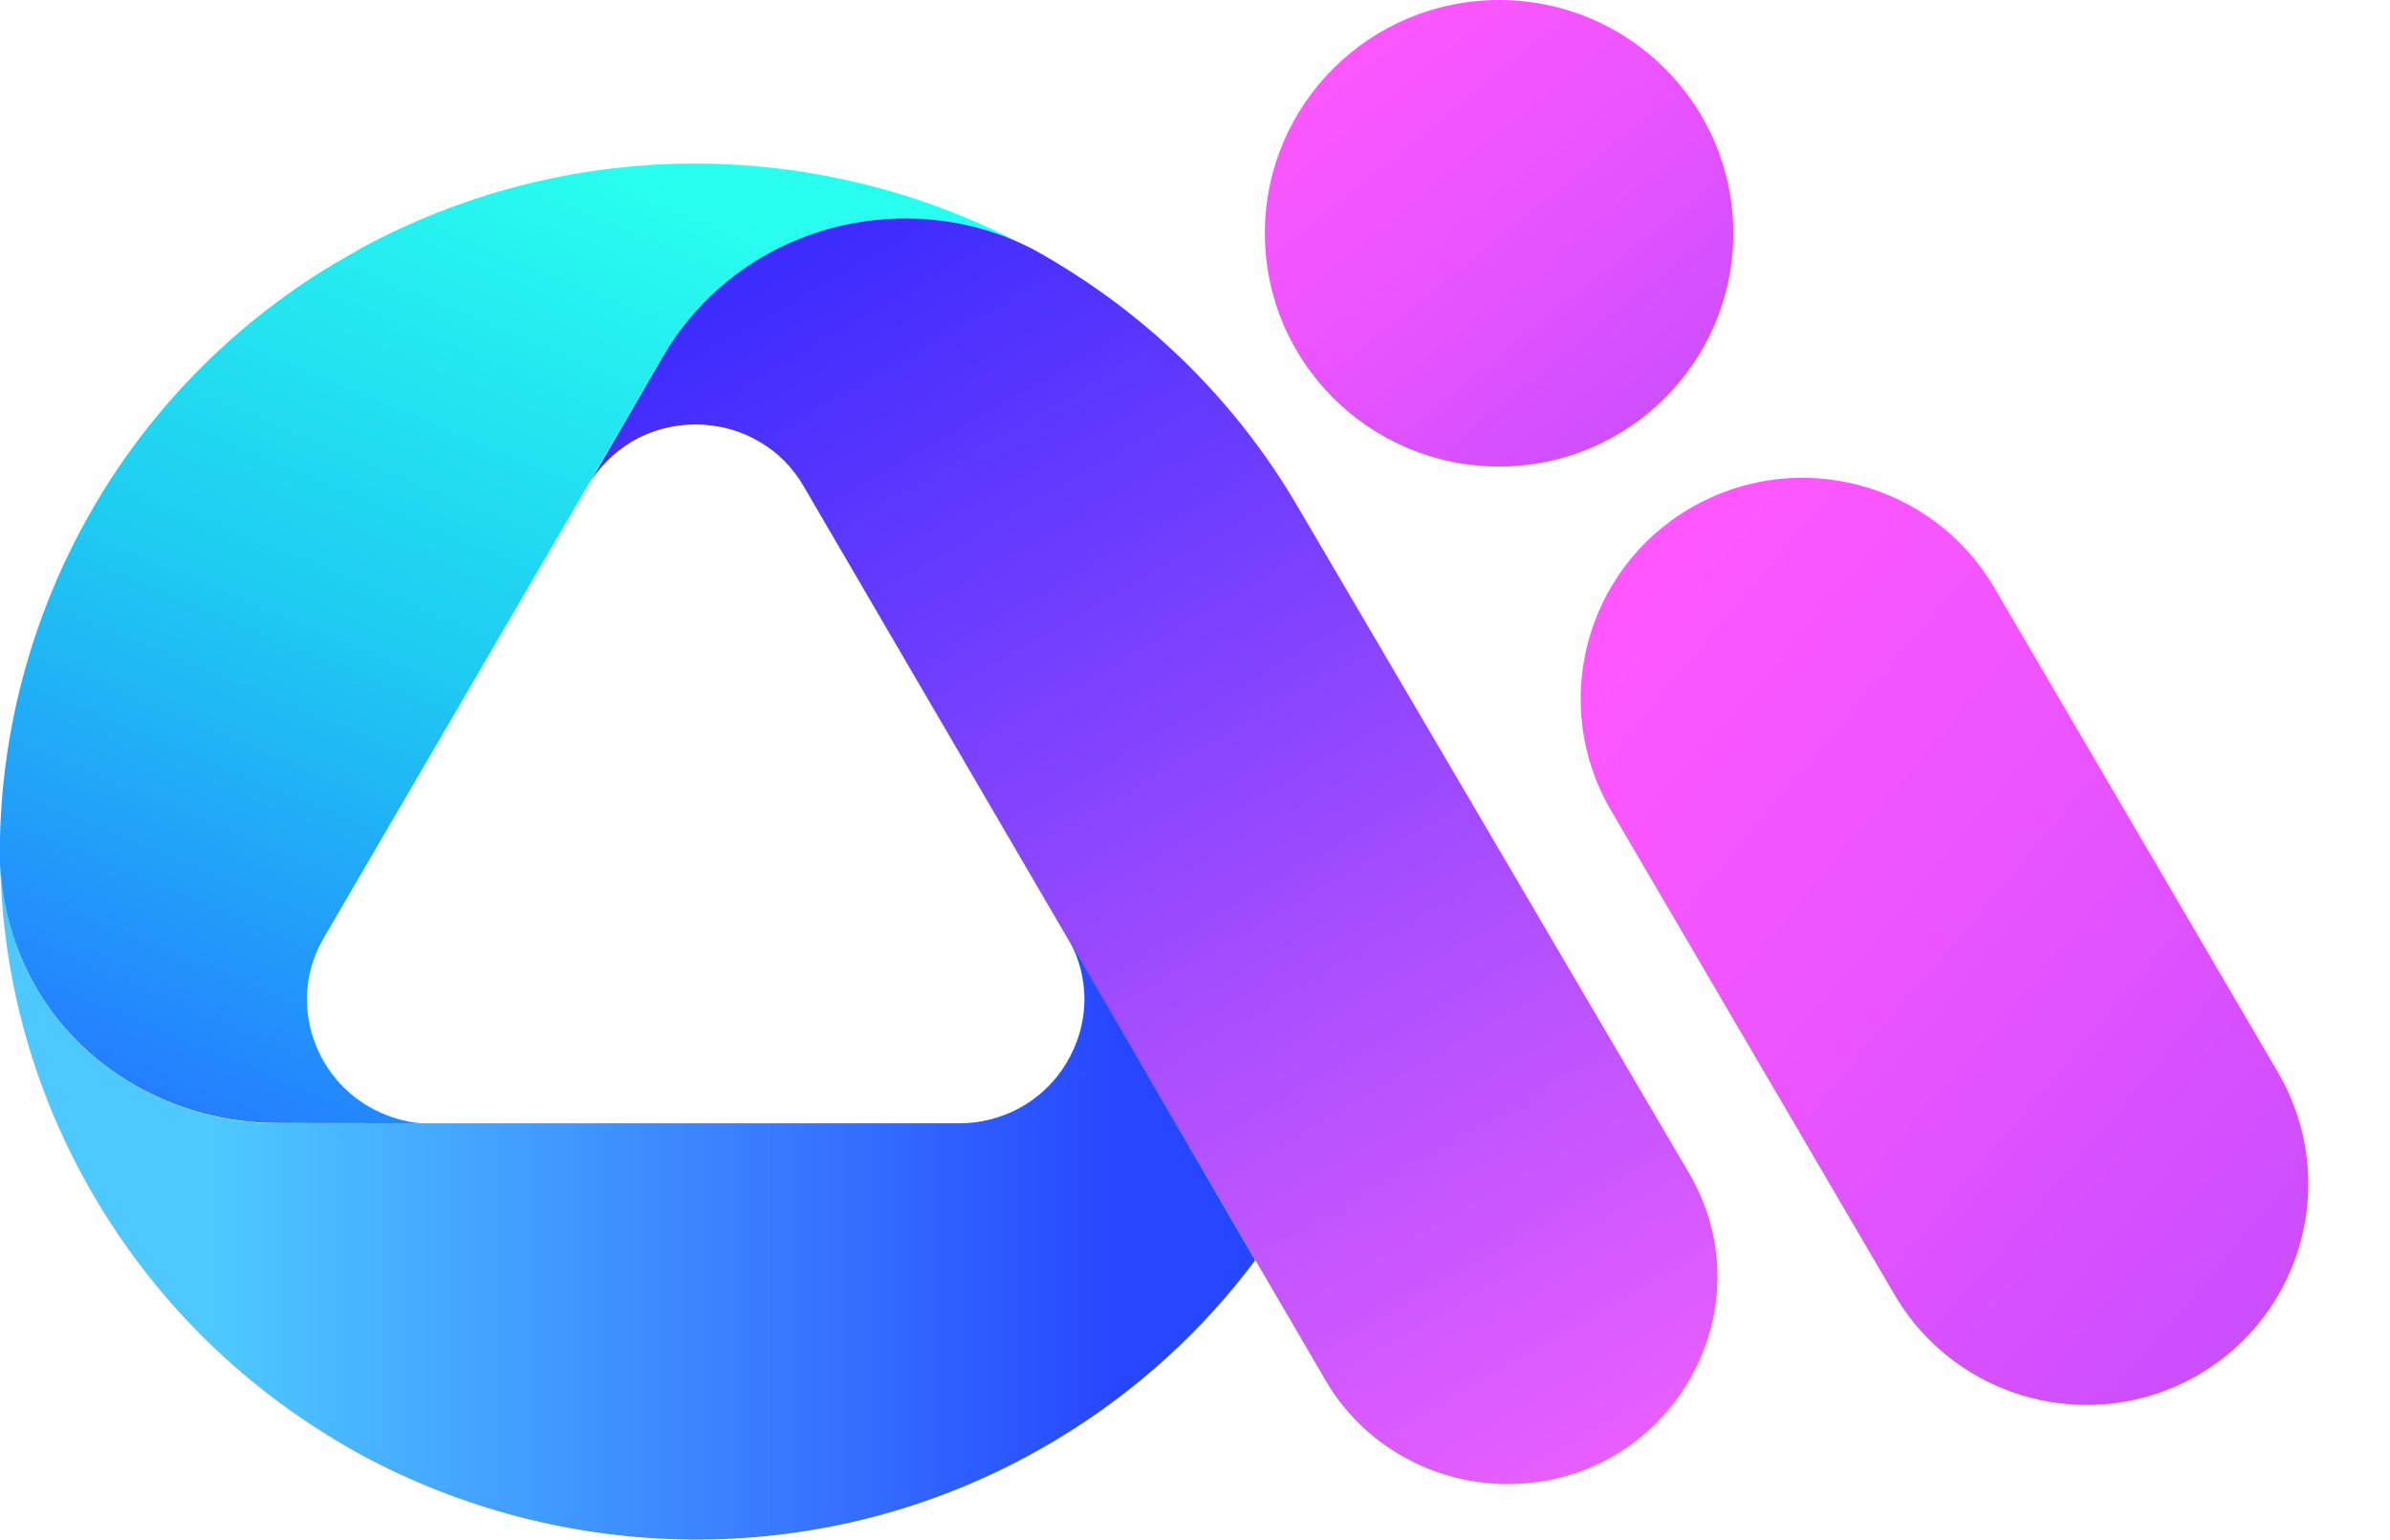
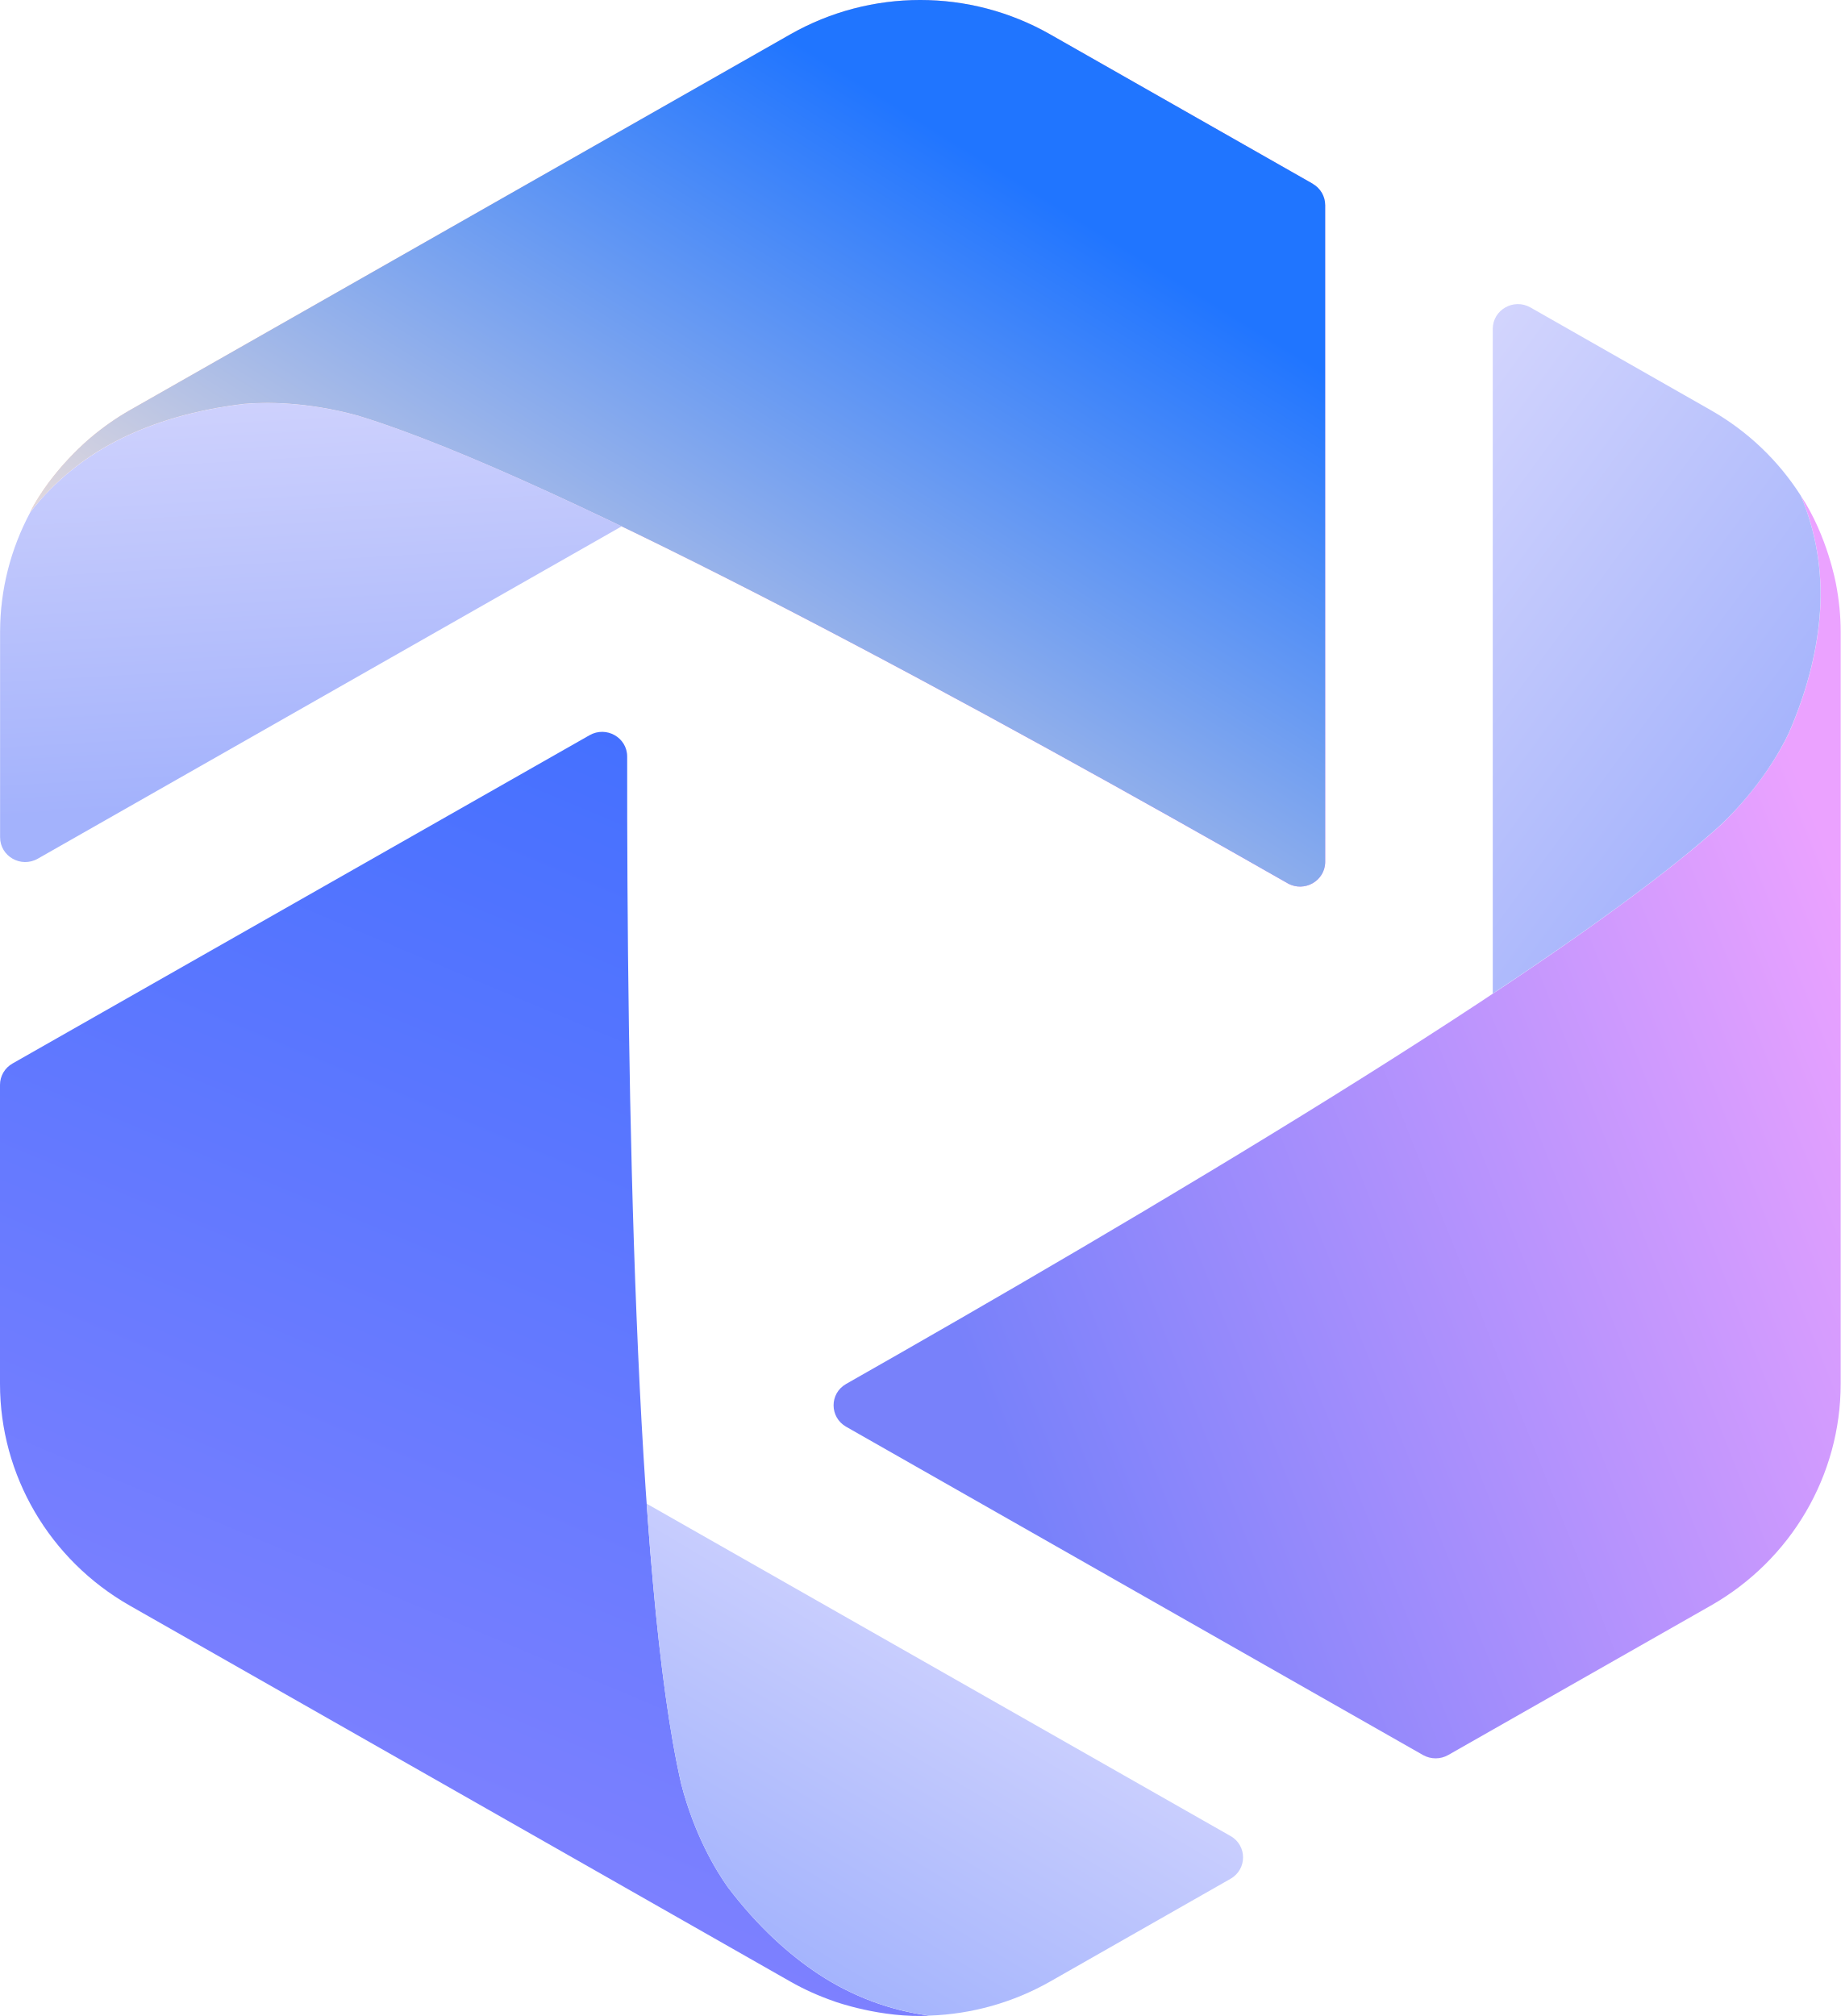
- <svg xmlns="http://www.w3.org/2000/svg" width="301.104" height="194" viewBox="0 0 301.104 194" fill="none">
+ <svg xmlns="http://www.w3.org/2000/svg" viewBox="0 0 63 69" width="63" height="69" fill="none" customFrame="#000000">
  <defs>
-     <linearGradient x1="11.229" y1="187.362" x2="108.677" y2="-46.347" id="paint_linear_77_13_0" gradientUnits="userSpaceOnUse">
-       <stop offset="0.19" stop-color="#247EFF" />
-       <stop offset="0.448" stop-color="#1ECCF1" />
-       <stop offset="0.71" stop-color="#28FFEF" />
+     <linearGradient id="paint_linear_83" x1="63" x2="31.507" y1="30.084" y2="42.614" gradientUnits="userSpaceOnUse">
+       <stop stop-color="rgb(235,162,255)" offset="0" stop-opacity="1" />
+       <stop stop-color="rgb(120,129,250)" offset="1" stop-opacity="1" />
    </linearGradient>
-     <linearGradient x1="98.864" y1="28.688" x2="201.017" y2="205.126" id="paint_linear_77_14_0" gradientUnits="userSpaceOnUse">
-       <stop offset="0.02" stop-color="#3D2CFE" />
-       <stop offset="0.29" stop-color="#703EFF" />
-       <stop offset="0.595" stop-color="#B050FF" />
-       <stop offset="0.971" stop-color="#F261FF" />
+     <linearGradient id="paint_linear_84" x1="51.003" x2="69.791" y1="1.795" y2="15.685" gradientUnits="userSpaceOnUse">
+       <stop stop-color="rgb(225,223,253)" offset="0" stop-opacity="1" />
+       <stop stop-color="rgb(163,178,252)" offset="1" stop-opacity="1" />
    </linearGradient>
-     <linearGradient x1="141.369" y1="151.482" x2="7.256" y2="151.482" id="paint_linear_77_15_0" gradientUnits="userSpaceOnUse">
-       <stop stop-color="#2646FF" />
-       <stop offset="0.3" stop-color="#3776FF" />
-       <stop offset="0.85" stop-color="#4DC9FF" />
+     <linearGradient id="paint_linear_85" x1="10.894" x2="35.184" y1="4.726" y2="35.728" gradientUnits="userSpaceOnUse">
+       <stop stop-color="rgb(255,216,186)" offset="0" stop-opacity="1" />
+       <stop stop-color="rgb(233,132,252)" offset="1" stop-opacity="1" />
    </linearGradient>
-     <linearGradient x1="199.395" y1="80.69" x2="303.473" y2="168.381" id="paint_linear_77_16_0" gradientUnits="userSpaceOnUse">
-       <stop stop-color="#FF57FF" />
-       <stop offset="0.36" stop-color="#ED55FF" />
-       <stop offset="1" stop-color="#C34CFF" />
+     <linearGradient id="paint_linear_86" x1="56.05" x2="36.085" y1="19.372" y2="51.43" gradientUnits="userSpaceOnUse">
+       <stop stop-color="rgb(32,117,255)" offset="0" stop-opacity="1" />
+       <stop stop-color="rgb(255,232,216)" offset="0.837" stop-opacity="1" />
    </linearGradient>
-     <linearGradient x1="167.532" y1="3.53" x2="215.64" y2="63.02" id="paint_linear_77_17_0" gradientUnits="userSpaceOnUse">
-       <stop stop-color="#FF57FF" />
-       <stop offset="0.36" stop-color="#ED55FF" />
-       <stop offset="1" stop-color="#C34CFF" />
+     <linearGradient id="paint_linear_87" x1="-0.166" x2="0.998" y1="8.059" y2="27.96" gradientUnits="userSpaceOnUse">
+       <stop stop-color="rgb(225,223,253)" offset="0" stop-opacity="1" />
+       <stop stop-color="rgb(163,178,252)" offset="1" stop-opacity="1" />
+     </linearGradient>
+     <linearGradient id="paint_linear_88" x1="22.224" x2="6.082" y1="24.916" y2="63.384" gradientUnits="userSpaceOnUse">
+       <stop stop-color="rgb(68,112,255)" offset="0" stop-opacity="1" />
+       <stop stop-color="rgb(130,130,255)" offset="0.984" stop-opacity="1" />
+     </linearGradient>
+     <linearGradient id="paint_linear_89" x1="27.324" x2="27.317" y1="67.935" y2="67.993" gradientUnits="userSpaceOnUse">
+       <stop stop-color="rgb(225,223,254)" offset="0" stop-opacity="1" />
+       <stop stop-color="rgb(163,179,253)" offset="1" stop-opacity="1" />
+     </linearGradient>
+     <linearGradient id="paint_linear_90" x1="32.635" x2="22.838" y1="48.52" y2="64.96" gradientUnits="userSpaceOnUse">
+       <stop stop-color="rgb(225,223,254)" offset="0" stop-opacity="1" />
+       <stop stop-color="rgb(163,179,253)" offset="1" stop-opacity="1" />
    </linearGradient>
  </defs>
-   <path id="path" d="M34.71 141.49C22.13 141.41 10.22 134.76 4.2 123.83C1.77 119.39 0.28 114.37 0 109.03C0 107.89 0 106.7 0 105.56C0.65 76.98 15.58 49.24 41.92 33.34C42.54 32.97 45.06 31.55 45.67 31.18C72.76 16.58 104.42 17.56 129.78 31.3C115.39 24.04 97.99 27.59 87.6 39.29C86.08 41.01 84.72 42.84 83.52 44.92L40.77 118.2C39.33 120.69 38.67 123.3 38.67 125.87C38.67 131.7 41.96 137.17 47.2 139.82C48.97 140.72 50.95 141.37 53.1 141.53L34.71 141.49Z" fill="url(#paint_linear_77_13_0)" fill-opacity="1" fill-rule="nonzero" />
-   <path id="path" d="M189.93 186.99C210.3 186.99 222.99 165.18 212.77 147.76L163.54 63.92C155.88 50.79 145.24 40.39 133 33.05C132 32.43 130.97 31.86 129.94 31.29C115.56 24.03 98.03 27.54 87.64 39.25C86.12 40.96 84.76 42.79 83.56 44.87L74.04 61.27C75.44 58.86 77.34 57.03 79.48 55.72C84.43 52.74 90.82 52.74 95.77 55.72C97.95 56.98 99.85 58.86 101.25 61.27L167.01 173.94C171.71 182.02 180.49 186.99 189.93 186.99Z" fill="url(#paint_linear_77_14_0)" fill-opacity="1" fill-rule="nonzero" />
-   <path id="path" d="M134.52 118.16C135.96 120.65 136.62 123.3 136.62 125.87C136.62 131.7 133.28 137.16 128.05 139.81C125.95 140.87 123.51 141.53 120.87 141.53L34.71 141.53C23.21 141.45 12.28 135.86 5.89 126.56C5.52 126.03 5.02 125.3 4.74 124.77C4.7 124.64 4.28 123.99 4.2 123.87C3.91 123.3 3.58 122.73 3.33 122.16C3.09 121.63 2.84 121.1 2.59 120.53C2.43 120.16 2.1 119.22 1.97 118.81C1.85 118.45 1.52 117.47 1.44 117.1C1.36 116.86 1.31 116.61 1.23 116.37C1.15 116 1.03 115.67 0.94 115.31C0.9 115.06 0.82 114.82 0.78 114.57C0.7 114.2 0.61 113.84 0.57 113.47C0.53 113.23 0.49 112.98 0.45 112.74C0.37 112.33 0.33 111.92 0.28 111.51C0.2 110.9 0.08 109.68 0.04 109.03C0.33 123.18 4.12 137.49 11.79 150.62C19.45 163.75 30.09 174.15 42.34 181.49C43.33 182.1 44.36 182.67 45.39 183.25C70.74 196.99 102.49 198.05 129.57 183.41C130.19 183.04 130.85 182.72 131.47 182.35C132.09 181.98 132.71 181.61 133.33 181.25C143.3 175.21 151.59 167.55 158.14 158.78L134.52 118.16Z" fill="url(#paint_linear_77_15_0)" fill-opacity="1" fill-rule="nonzero" />
-   <path id="矩形 85" d="M202.96 102.11C195.17 88.8 199.67 71.73 213.01 63.99C226.34 56.24 243.47 60.75 251.26 74.06L286.99 135.11C294.78 148.42 290.29 165.49 276.95 173.24C263.62 180.98 246.49 176.47 238.7 163.16L202.96 102.11Z" fill="url(#paint_linear_77_16_0)" fill-opacity="1" fill-rule="evenodd" />
-   <ellipse id="椭圆 7" cx="188.863" cy="29.394" rx="29.51" ry="29.394" fill="url(#paint_linear_77_17_0)" fill-opacity="1" />
+   <g id="组合 280">
+     <path id="矢量 422" d="M49.565 60.069L58.554 54.954C61.306 53.388 63 50.493 63 47.361L63 21.628C63 21.077 62.944 20.533 62.842 20.002C62.842 20.002 62.552 18.343 61.634 16.965C61.634 16.968 61.637 16.974 61.64 16.977C62.168 18.225 62.384 19.586 62.294 20.935C62.215 22.114 61.913 23.512 61.23 25.081C60.934 25.708 60.242 26.933 58.929 28.205C53.624 33.044 38.776 41.793 28.96 47.367C28.386 47.693 28.389 48.505 28.96 48.832L48.706 60.069C48.973 60.219 49.301 60.219 49.565 60.069Z" fill="url(#paint_linear_83)" fill-rule="nonzero" />
+     <path id="矢量 425" d="M58.927 28.203C60.243 26.935 60.931 25.707 61.227 25.08C61.91 23.511 62.212 22.112 62.291 20.933C62.382 19.584 62.165 18.223 61.638 16.975C61.638 16.972 61.638 16.969 61.635 16.966C60.876 15.776 59.83 14.765 58.552 14.037L52.382 10.523C51.808 10.197 51.092 10.604 51.092 11.257L51.092 34.008C54.393 31.818 57.177 29.798 58.927 28.203Z" fill="url(#paint_linear_84)" fill-rule="nonzero" />
+     <path id="矢量 426" d="M44.931 6.289L35.942 1.175C33.19 -0.392 29.802 -0.392 27.05 1.175L4.446 14.038C3.96 14.315 3.511 14.633 3.095 14.986C3.095 14.986 1.779 16.061 1.026 17.534C1.026 17.531 1.032 17.528 1.035 17.523C1.867 16.448 2.954 15.581 4.185 14.986C5.261 14.463 6.639 14.024 8.359 13.821C9.057 13.761 10.481 13.737 12.251 14.226C19.157 16.335 34.265 24.636 44.069 30.23C44.644 30.556 45.356 30.146 45.356 29.496L45.356 7.023C45.356 6.719 45.192 6.439 44.925 6.289L44.931 6.289Z" fill="url(#paint_linear_85)" fill-rule="nonzero" />
+     <path id="矢量 427" d="M44.931 6.289L35.942 1.175C33.19 -0.392 29.802 -0.392 27.05 1.175L4.446 14.038C3.96 14.315 3.511 14.633 3.095 14.986C3.095 14.986 1.779 16.061 1.026 17.534C1.026 17.531 1.032 17.528 1.035 17.523C1.867 16.448 2.954 15.581 4.185 14.986C5.261 14.463 6.639 14.024 8.359 13.821C9.057 13.761 10.481 13.737 12.251 14.226C19.157 16.335 34.265 24.636 44.069 30.23C44.644 30.556 45.356 30.146 45.356 29.496L45.356 7.023C45.356 6.719 45.192 6.439 44.925 6.289L44.931 6.289Z" fill="url(#paint_linear_86)" fill-rule="nonzero" />
+     <path id="矢量 429" d="M12.257 14.229C10.484 13.741 9.063 13.764 8.365 13.825C6.645 14.027 5.267 14.466 4.191 14.989C2.96 15.587 1.873 16.451 1.041 17.526C1.041 17.526 1.038 17.532 1.035 17.535C0.37 18.777 0.003 20.178 0.003 21.632L0.003 28.656C0.003 29.309 0.718 29.716 1.293 29.39L21.279 18.014C17.703 16.292 14.538 14.923 12.26 14.229L12.257 14.229Z" fill="url(#paint_linear_87)" fill-rule="nonzero" />
+     <path id="矢量 430" d="M0 37.131L0 47.363C0 50.495 1.694 53.39 4.446 54.956L27.052 67.822C27.539 68.1 28.043 68.322 28.562 68.501L28.559 68.501C28.559 68.501 30.165 69.085 31.836 68.989C31.83 68.989 31.827 68.989 31.821 68.989C30.461 68.816 29.157 68.319 28.017 67.568C27.02 66.909 25.945 65.956 24.907 64.586C24.505 64.02 23.773 62.818 23.316 61.061C21.718 54.112 21.454 37.062 21.466 25.895C21.466 25.242 20.751 24.837 20.177 25.164L0.431 36.398C0.164 36.548 0 36.828 0 37.131Z" fill="url(#paint_linear_88)" fill-rule="nonzero" />
+     <path id="矢量 432" d="M27.371 67.992C27.339 67.975 27.306 67.96 27.274 67.943C27.306 67.96 27.339 67.978 27.371 67.992Z" fill="url(#paint_linear_89)" fill-rule="nonzero" />
+     <path id="矢量 433" d="M42.118 62.841L22.132 51.465C22.407 55.377 22.788 58.767 23.316 61.058C23.773 62.815 24.506 64.019 24.907 64.583C25.945 65.953 27.021 66.906 28.017 67.565C29.157 68.316 30.462 68.813 31.821 68.986C31.824 68.986 31.827 68.986 31.83 68.986C33.255 68.934 34.67 68.544 35.945 67.819L42.115 64.305C42.689 63.979 42.689 63.164 42.115 62.838L42.118 62.841Z" fill="url(#paint_linear_90)" fill-rule="nonzero" />
+   </g>
</svg>
